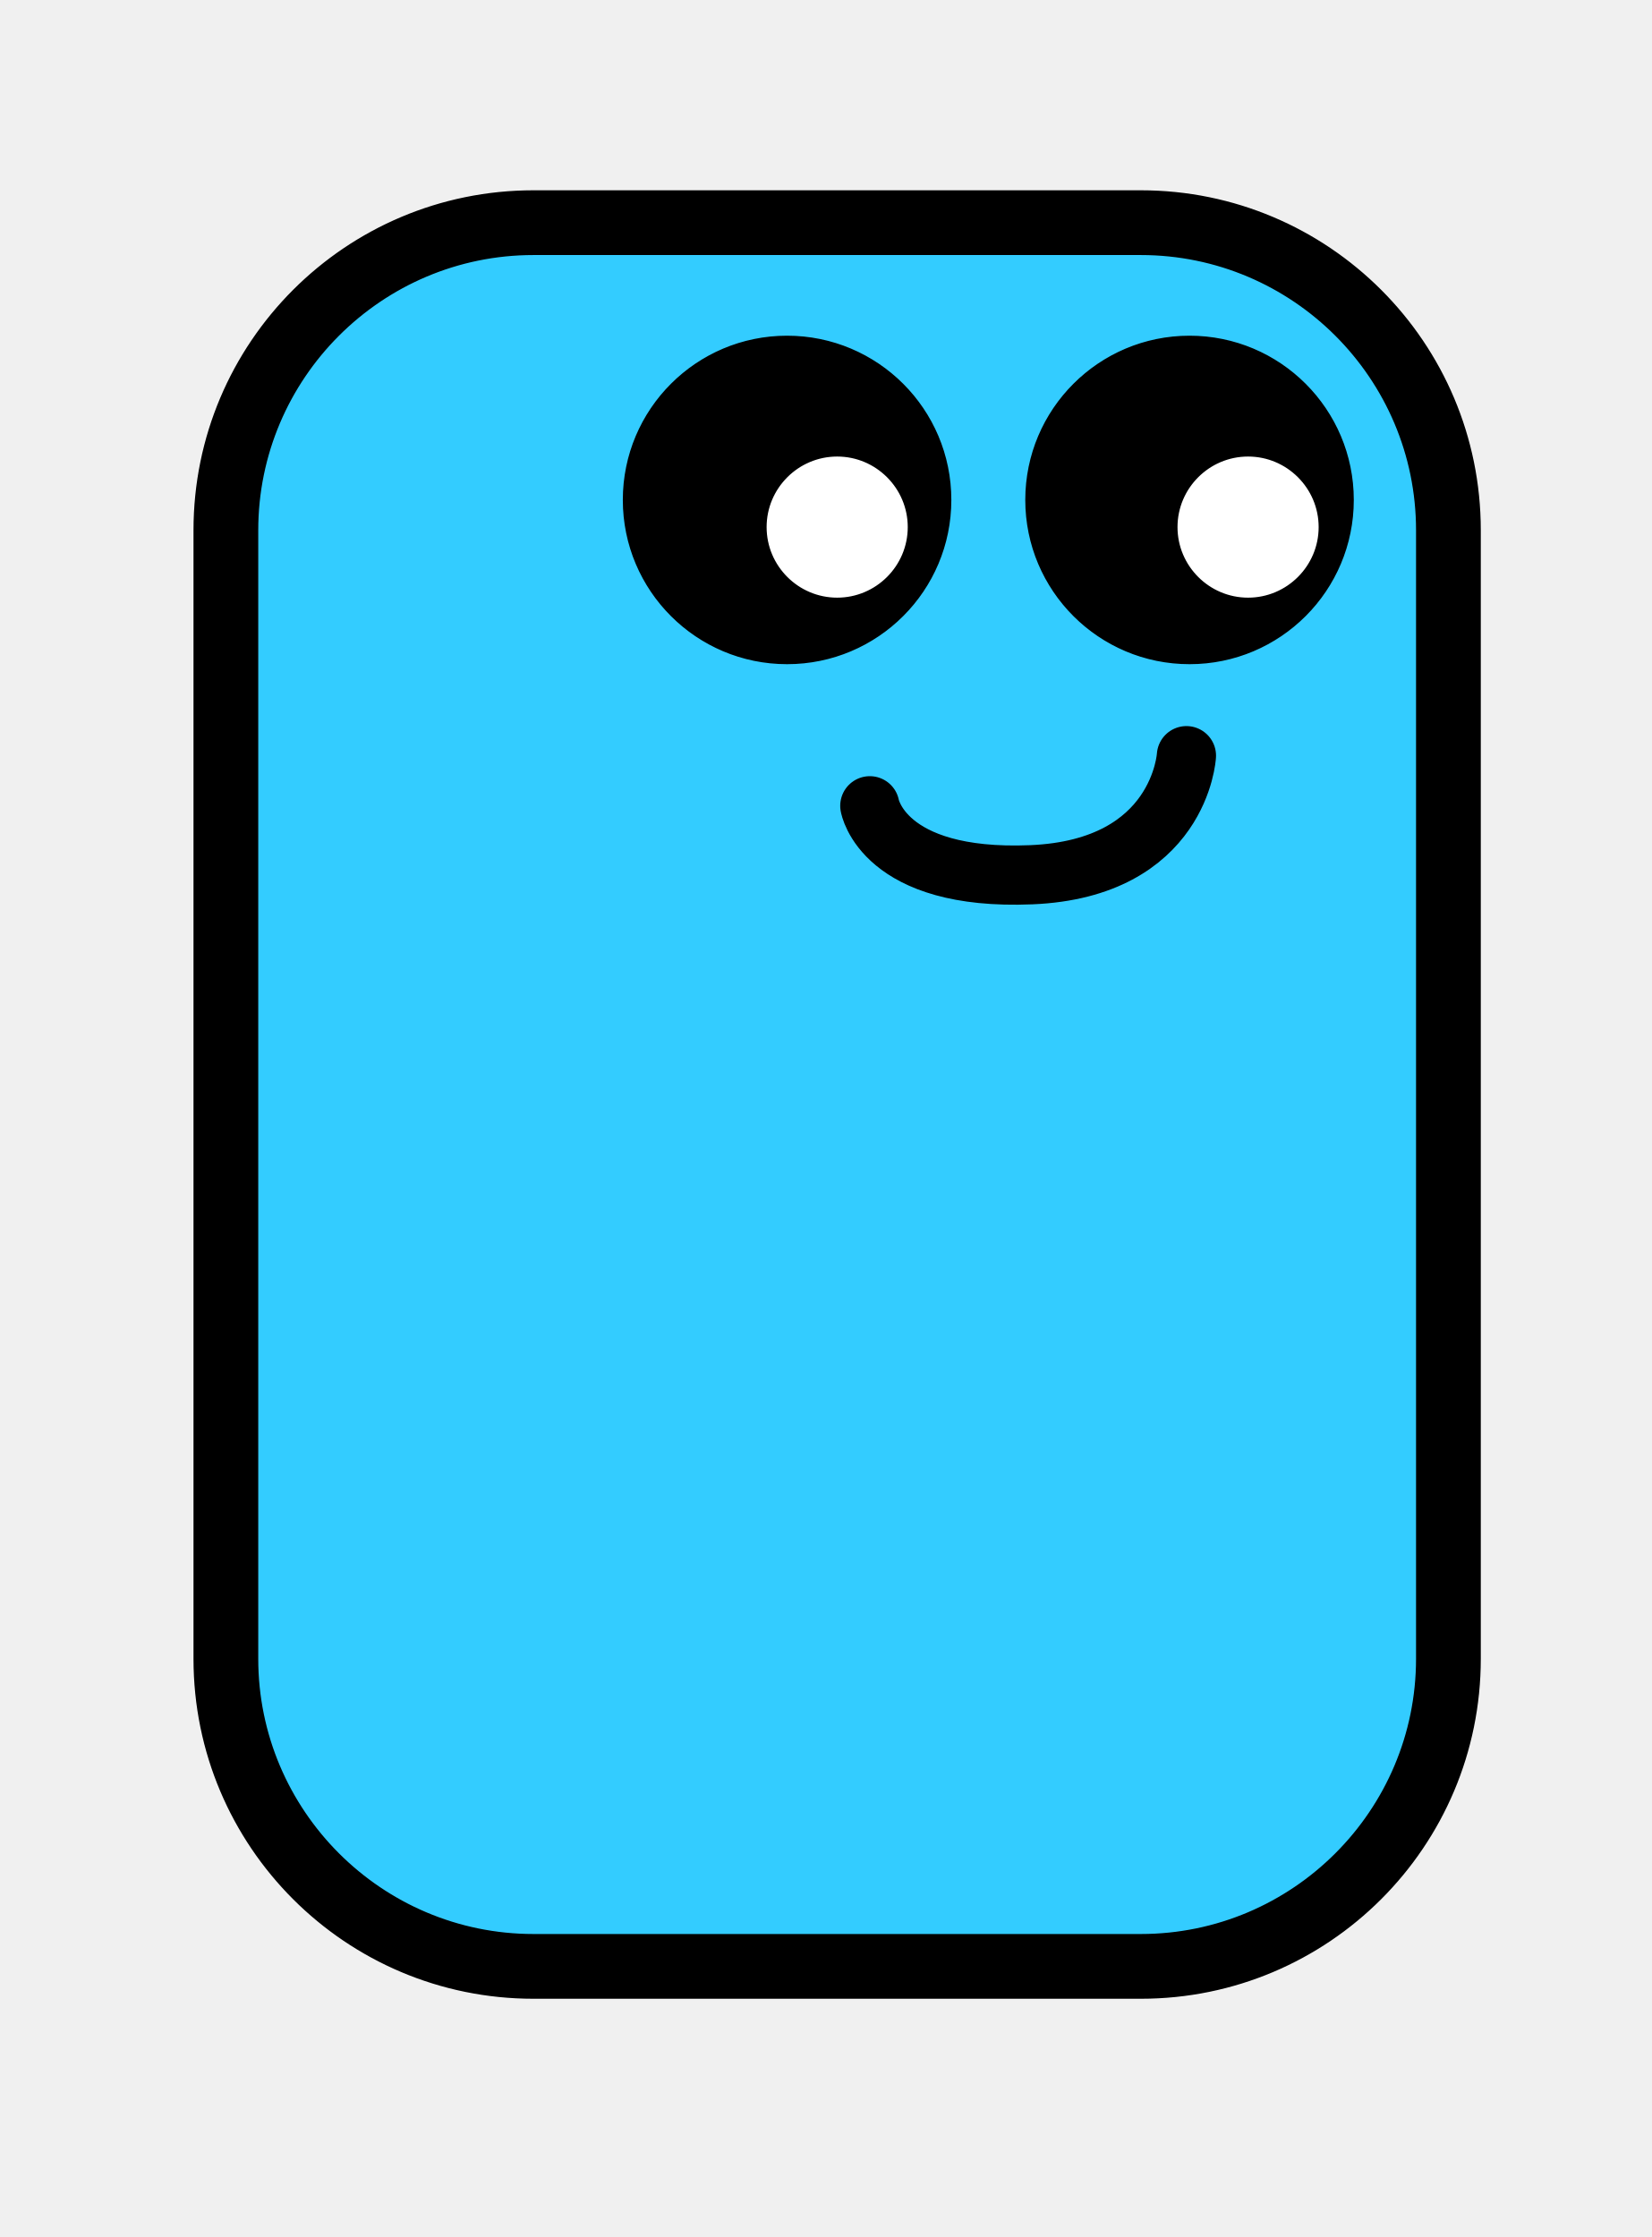
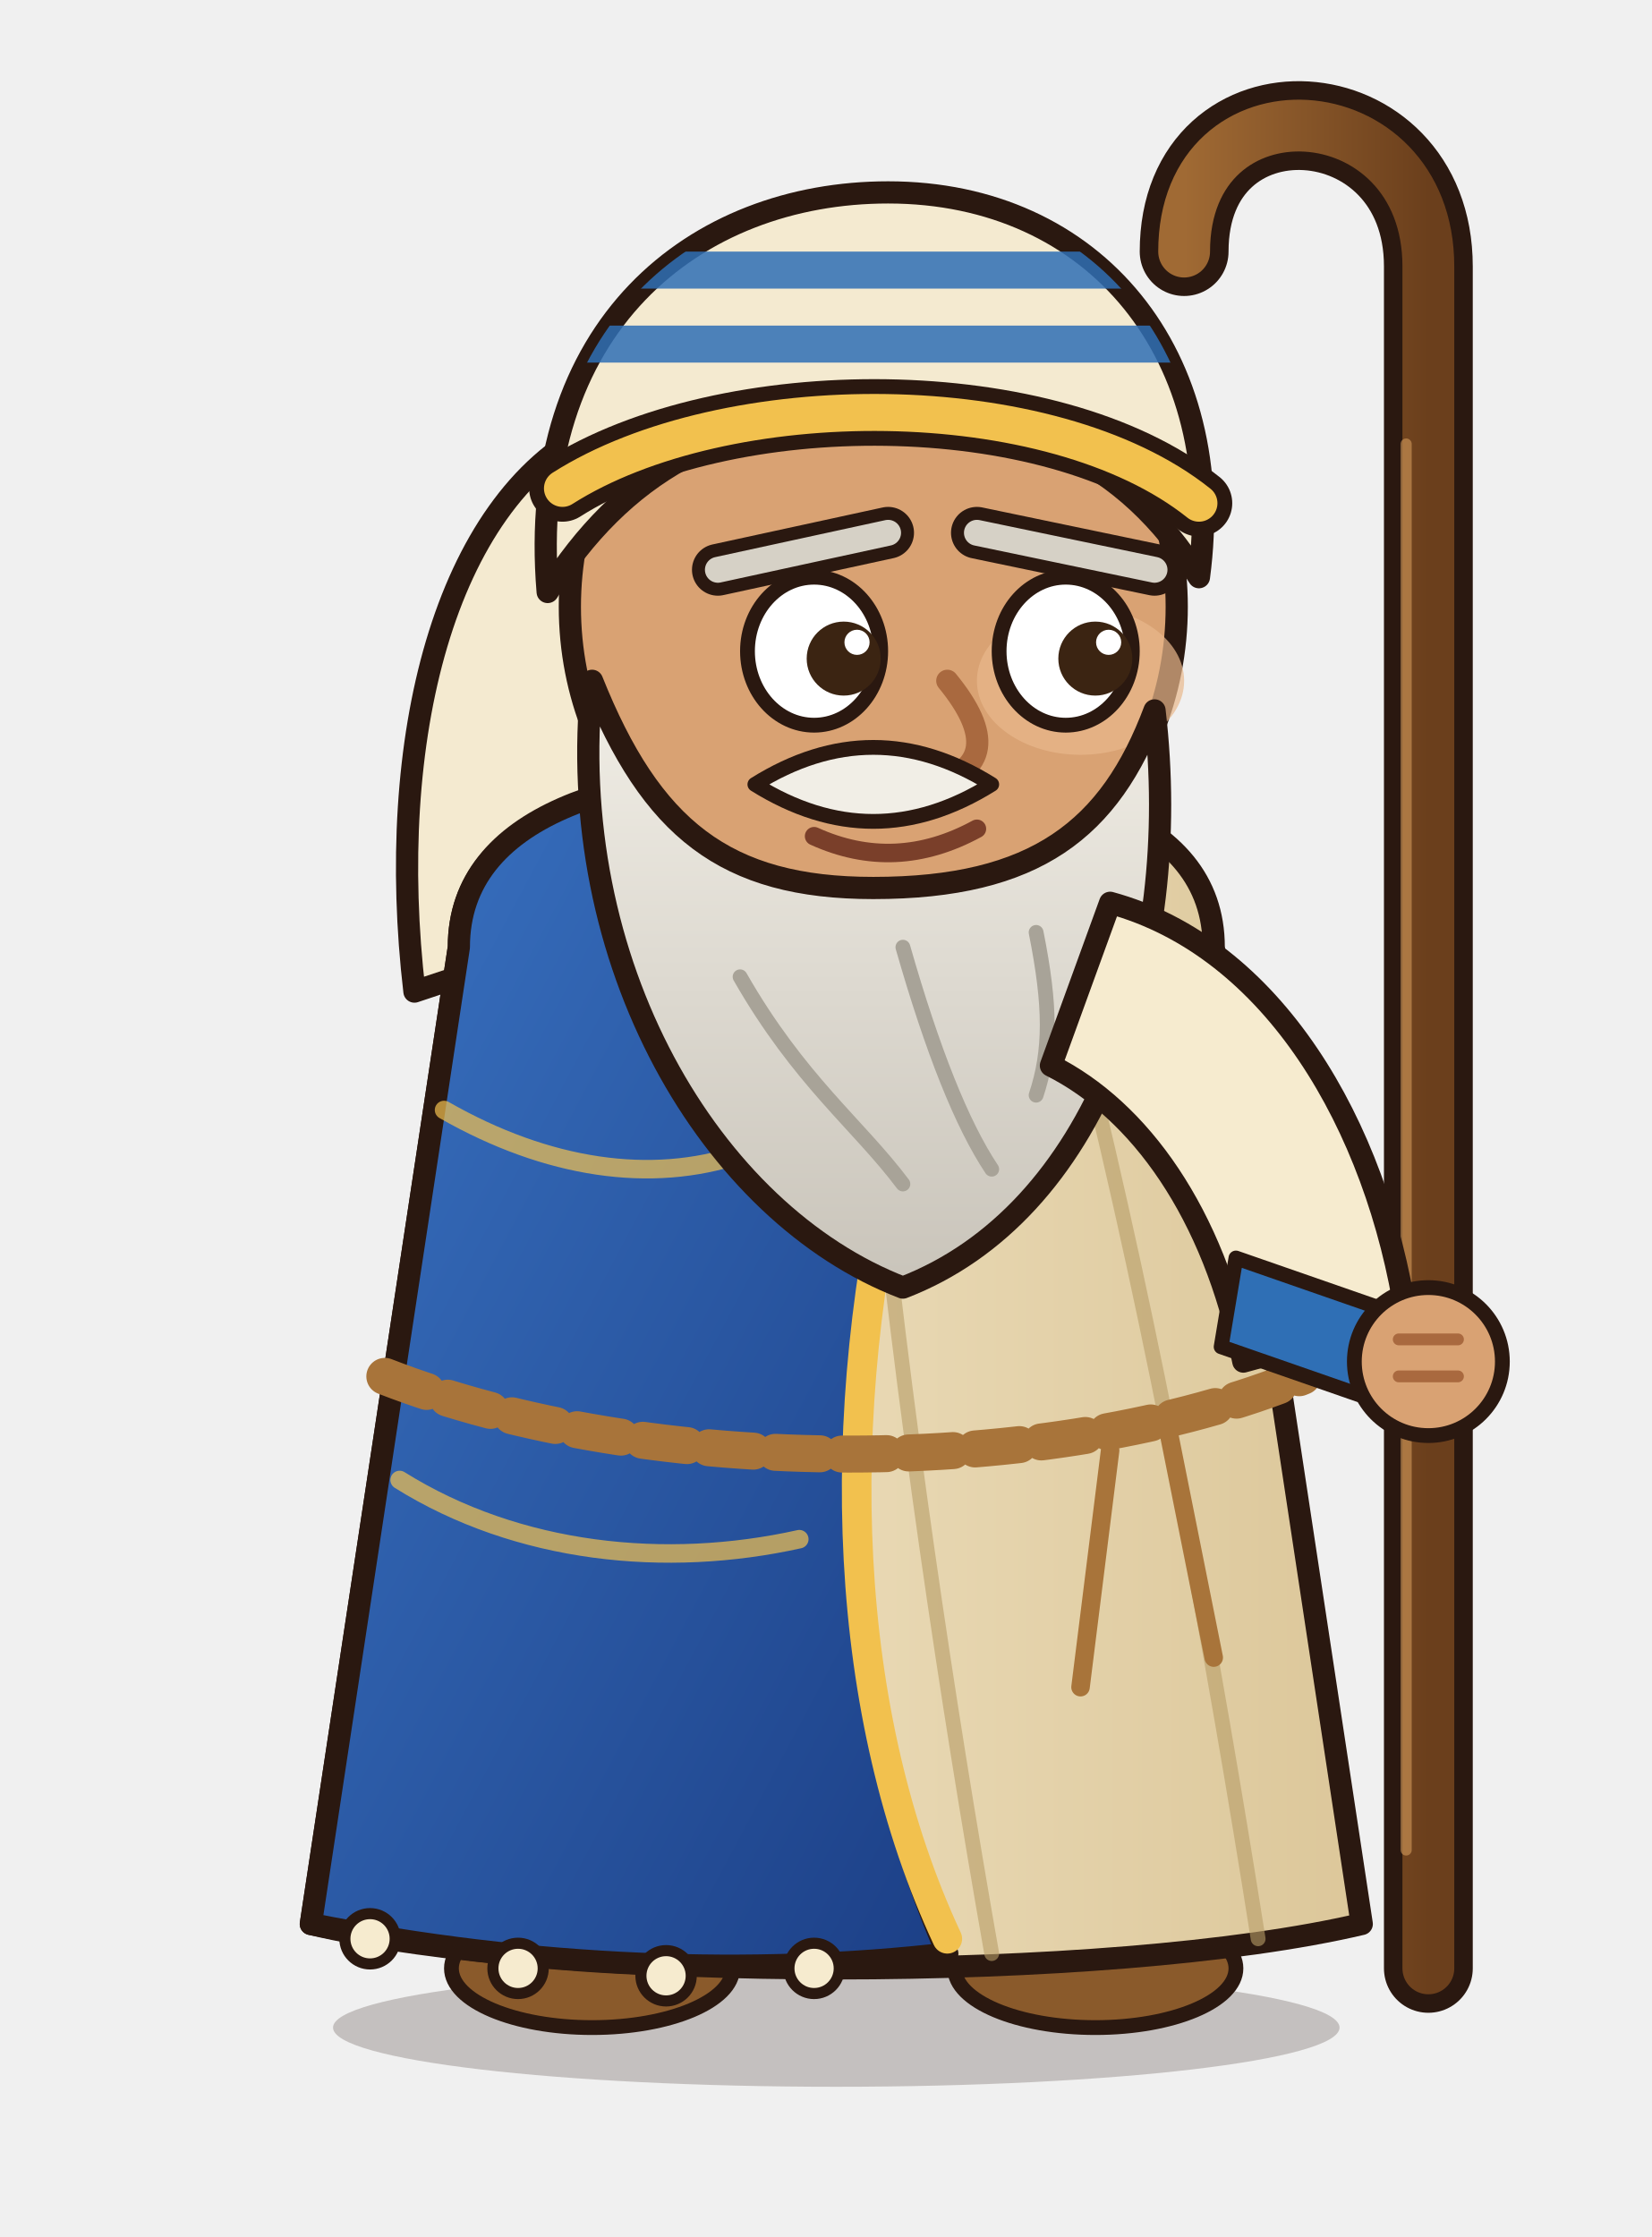
<svg xmlns="http://www.w3.org/2000/svg" id="Layer_1" version="1.1" viewBox="0 0 223.1 302.3">
  <defs>
+     <linearGradient id="robe" x1="0" y1="0" x2="1" y2="0">
+       <stop offset="0" stop-color="#f6ebcf" />
+       <stop offset="1" stop-color="#dcc79a" />
+     </linearGradient>
+     <linearGradient id="mantle" x1="0" y1="0" x2="1" y2="1">
+       <stop offset="0" stop-color="#3a74c4" />
+       <stop offset="1" stop-color="#1c3f86" />
+     </linearGradient>
+     <linearGradient id="beard" x1="0" y1="0" x2="0" y2="1">
+       <stop offset="0" stop-color="#f1eee6" />
+       <stop offset="1" stop-color="#c9c4ba" />
+     </linearGradient>
+     <linearGradient id="wood" x1="0" y1="0" x2="1" y2="0">
+       <stop offset="0" stop-color="#a06a34" />
+       <stop offset="1" stop-color="#6b3f1c" />
+     </linearGradient>
+     <clipPath id="cloth">
+       <path d="M74,80C71,44 94,26 120,26C148,26 166,48 162,78C152,62 138,56 118,56C98,56 84,64 74,80Z" />
+     </clipPath>
    <style>
-       .st0 {
-         fill: #3cf;
-       }
- 
-       .st0, .st1, .st2 {
-         stroke-width: .75px;
-       }
- 
-       .st0, .st1, .st2, .st3 {
-         stroke: #000;
-         stroke-miterlimit: 10;
-       }
- 
-       .st2 {
-         fill: #fff;
-       }
- 
-       .st3 {
-         fill: none;
-         stroke-linecap: round;
-         stroke-width: 8px;
-       }
+       .ol{stroke:#2a1810;stroke-width:3;stroke-linejoin:round;stroke-linecap:round}
+       .ol2{stroke:#2a1810;stroke-width:2;stroke-linejoin:round;stroke-linecap:round}
    </style>
  </defs>
  <g id="Player">
-     <g>
-       <rect class="st0" x="30.52" y="30.09" width="165.19" height="235.64" rx="41.57" ry="41.57" />
-       <path class="st1" d="M154.14,34.09c20.72,0,37.57,16.85,37.57,37.57v152.5c0,20.72-16.85,37.57-37.57,37.57h-82.05c-20.72,0-37.57-16.85-37.57-37.57V71.66c0-20.72,16.85-37.57,37.57-37.57h82.05M154.14,26.09h-82.05c-25.17,0-45.57,20.4-45.57,45.57v152.5c0,25.17,20.4,45.57,45.57,45.57h82.05c25.17,0,45.57-20.4,45.57-45.57V71.66c0-25.17-20.4-45.57-45.57-45.57h0Z" />
+     <ellipse cx="113" cy="274" rx="68" ry="8" fill="#2a1810" opacity=".22" />
+     <ellipse class="ol2" cx="80" cy="266" rx="19" ry="8" fill="#8a5a2b" />
+     <ellipse class="ol2" cx="148" cy="266" rx="19" ry="8" fill="#8a5a2b" />
+     <path class="ol" d="M80,58C60,68 52,100 56,134L86,124Z" fill="#f4ead0" />
+     <path class="ol" d="M62,128C62,110 84,104 113,104C142,104 164,110 164,128L184,260C150,268 76,268 42,260Z" fill="url(#robe)" />
+     <path d="M118,150C122,190 128,230 134,264M146,140C156,180 164,224 170,262" stroke="#b79d68" stroke-width="2" fill="none" opacity=".6" stroke-linecap="round" />
+     <path class="ol" d="M62,128C62,110 84,104 108,104L122,152C112,192 114,232 128,264C102,267 72,266 42,260Z" fill="url(#mantle)" />
+     <path d="M108,108L122,152C112,192 114,232 128,262" fill="none" stroke="#f2c14e" stroke-width="4" stroke-linecap="round" />
+     <path d="M60,150C74,158 88,160 100,156M54,200C70,210 90,212 108,208" fill="none" stroke="#f2c14e" stroke-width="2.5" opacity=".7" stroke-linecap="round" />
+     <g fill="#f6ebcf" stroke="#2a1810" stroke-width="1.5">
+       <circle cx="50" cy="262" r="3.4" />
+       <circle cx="70" cy="266" r="3.4" />
+       <circle cx="90" cy="267" r="3.4" />
+       <circle cx="110" cy="266" r="3.4" />
    </g>
-     <g>
-       <path class="st1" d="M160.73,88.88c-11.75,0-21.32-9.56-21.32-21.32s9.56-21.32,21.32-21.32,21.32,9.56,21.32,21.32-9.56,21.32-21.32,21.32h0Z" />
-       <path class="st1" d="M160.73,46.74c11.48,0,20.82,9.34,20.82,20.82s-9.34,20.82-20.82,20.82-20.82-9.34-20.82-20.82,9.34-20.82,20.82-20.82M160.73,45.74c-12.05,0-21.82,9.77-21.82,21.82s9.77,21.82,21.82,21.82,21.82-9.77,21.82-21.82-9.77-21.82-21.82-21.82h0Z" />
+     <path class="ol" d="M52,186C88,200 142,200 176,186" fill="none" stroke-width="10" />
+     <path d="M52,186C88,200 142,200 176,186" fill="none" stroke="#a8743a" stroke-width="5" stroke-linecap="round" stroke-dasharray="6 3" />
+     <path class="ol2" d="M150,196L146,228M158,194L164,224" fill="none" stroke-width="5" />
+     <path d="M150,196L146,228M158,194L164,224" stroke="#a8743a" stroke-width="2.5" fill="none" stroke-linecap="round" />
+     <ellipse class="ol" cx="118" cy="82" rx="41" ry="43" fill="#d9a273" />
+     <ellipse cx="146" cy="92" rx="14" ry="10" fill="#e8b88c" opacity=".7" />
+     <path class="ol" d="M74,80C71,44 94,26 120,26C148,26 166,48 162,78C152,62 138,56 118,56C98,56 84,64 74,80Z" fill="#f4ead0" />
+     <g clip-path="url(#cloth)" fill="#2f6fb5" opacity=".85">
+       <rect x="60" y="34" width="120" height="5" />
+       <rect x="60" y="44" width="120" height="5" />
    </g>
-     <g>
-       <path class="st1" d="M106.35,88.88c-11.75,0-21.32-9.56-21.32-21.32s9.56-21.32,21.32-21.32,21.32,9.56,21.32,21.32-9.56,21.32-21.32,21.32Z" />
-       <path class="st1" d="M106.35,46.74c11.48,0,20.82,9.34,20.82,20.82s-9.34,20.82-20.82,20.82-20.82-9.34-20.82-20.82,9.34-20.82,20.82-20.82M106.35,45.74c-12.05,0-21.82,9.77-21.82,21.82s9.77,21.82,21.82,21.82,21.82-9.77,21.82-21.82-9.77-21.82-21.82-21.82h0Z" />
-     </g>
-     <path class="st3" d="M117.53,108.89s1.71,10.16,21.82,9.32c20.11-.84,20.96-16.09,20.96-16.09" />
-     <g>
-       <path class="st2" d="M168.64,81.63c-5.74,0-10.41-4.67-10.41-10.41s4.67-10.41,10.41-10.41,10.41,4.67,10.41,10.41-4.67,10.41-10.41,10.41Z" />
-       <path class="st1" d="M168.64,61.32c5.46,0,9.91,4.45,9.91,9.91s-4.45,9.91-9.91,9.91-9.91-4.45-9.91-9.91,4.45-9.91,9.91-9.91M168.64,60.32c-6.02,0-10.91,4.88-10.91,10.91s4.88,10.91,10.91,10.91,10.91-4.88,10.91-10.91-4.88-10.91-10.91-10.91h0Z" />
-     </g>
-     <g>
-       <path class="st2" d="M113.12,81.63c-5.74,0-10.41-4.67-10.41-10.41s4.67-10.41,10.41-10.41,10.41,4.67,10.41,10.41-4.67,10.41-10.41,10.41Z" />
-       <path class="st1" d="M113.12,61.32c5.46,0,9.91,4.45,9.91,9.91s-4.45,9.91-9.91,9.91-9.91-4.45-9.91-9.91,4.45-9.91,9.91-9.91M113.12,60.32c-6.02,0-10.91,4.88-10.91,10.91s4.88,10.91,10.91,10.91,10.91-4.88,10.91-10.91-4.88-10.91-10.91-10.91h0Z" />
-     </g>
+     <path d="M76,66C98,52 142,52 162,68" fill="none" stroke="#2a1810" stroke-width="9" stroke-linecap="round" />
+     <path d="M76,66C98,52 142,52 162,68" fill="none" stroke="#f2c14e" stroke-width="5" stroke-linecap="round" />
+     <path d="M97,77L120,72M132,72L156,77" stroke="#2a1810" stroke-width="7" stroke-linecap="round" />
+     <path d="M97,77L120,72M132,72L156,77" stroke="#d6d1c6" stroke-width="3.5" stroke-linecap="round" />
+     <ellipse class="ol2" cx="110" cy="88" rx="9" ry="10" fill="#fff" />
+     <ellipse class="ol2" cx="144" cy="88" rx="9" ry="10" fill="#fff" />
+     <circle cx="114" cy="89" r="5" fill="#3b2412" />
+     <circle cx="148" cy="89" r="5" fill="#3b2412" />
+     <circle cx="115.8" cy="86.8" r="1.7" fill="#fff" />
+     <circle cx="149.8" cy="86.8" r="1.7" fill="#fff" />
+     <path d="M128,92Q137,103 126,106" fill="none" stroke="#a9693f" stroke-width="3" stroke-linecap="round" />
+     <path class="ol" d="M80,92C76,130 96,164 122,174C148,164 160,130 156,96C150,112 140,120 118,120C98,120 88,112 80,92Z" fill="url(#beard)" />
+     <path d="M100,132C108,146 116,152 122,160M122,128C126,142 130,152 134,158M140,126C142,136 142,142 140,148" fill="none" stroke="#a8a398" stroke-width="2" stroke-linecap="round" />
+     <path class="ol2" d="M102,106Q118,96 134,106Q118,116 102,106Z" fill="#f1eee6" />
+     <path d="M110,113Q121,118 132,112" fill="none" stroke="#7a3f2a" stroke-width="2.5" stroke-linecap="round" />
+     <path d="M193,266L193,36C193,12 160,10 160,34" fill="none" stroke="#2a1810" stroke-width="12" stroke-linecap="round" />
+     <path d="M193,266L193,36C193,12 160,10 160,34" fill="none" stroke="url(#wood)" stroke-width="7" stroke-linecap="round" />
+     <path d="M190,60L190,250" stroke="#d29a5a" stroke-width="1.5" opacity=".6" stroke-linecap="round" />
+     <path class="ol" d="M150,122C172,128 186,152 190,178L168,184C164,164 154,150 142,144Z" fill="#f6ebcf" />
+     <path class="ol2" d="M167,170L190,178L188,190L165,182Z" fill="#2f6fb5" />
+     <circle class="ol2" cx="193" cy="184" r="10" fill="#d9a273" />
+     <path d="M189,181L197,181M189,186L197,186" stroke="#a9693f" stroke-width="1.6" stroke-linecap="round" />
  </g>
</svg>
